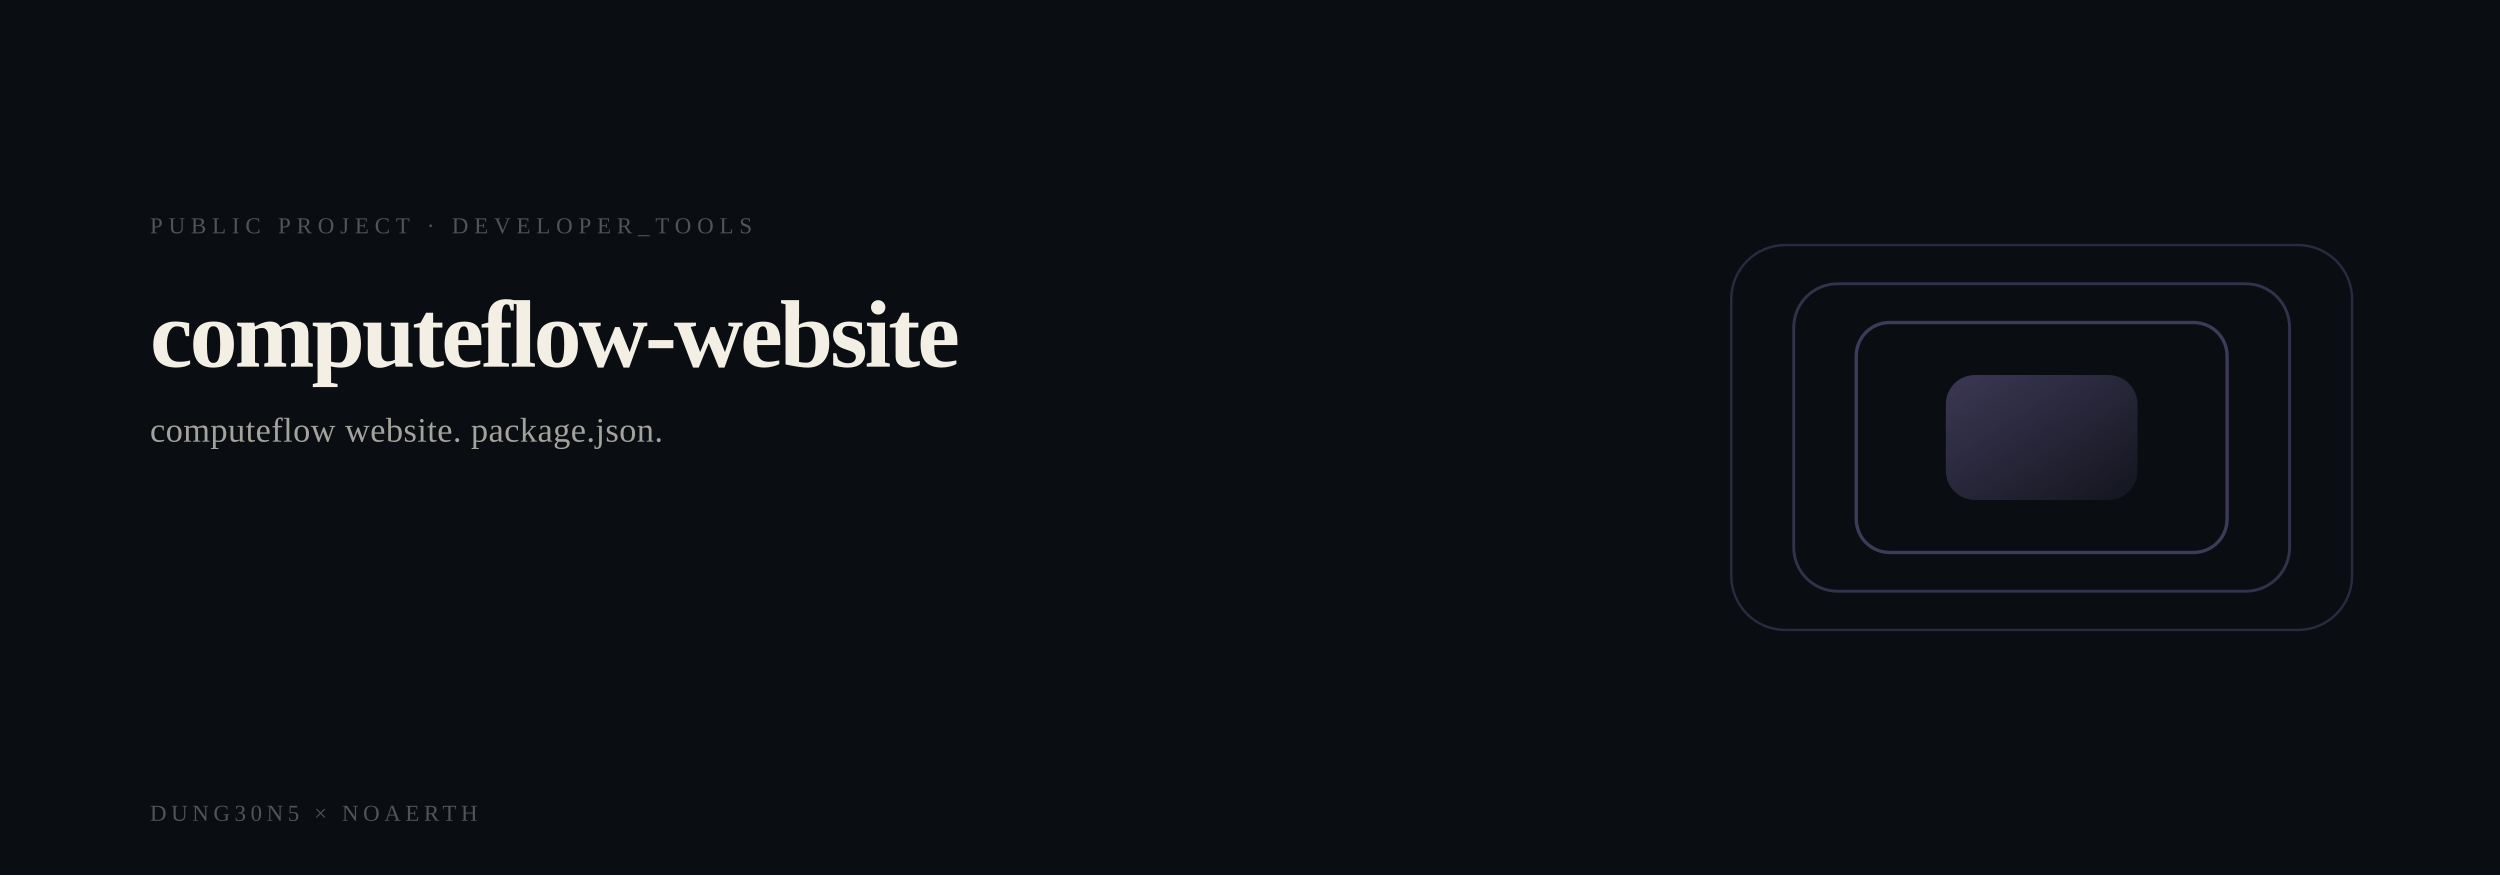
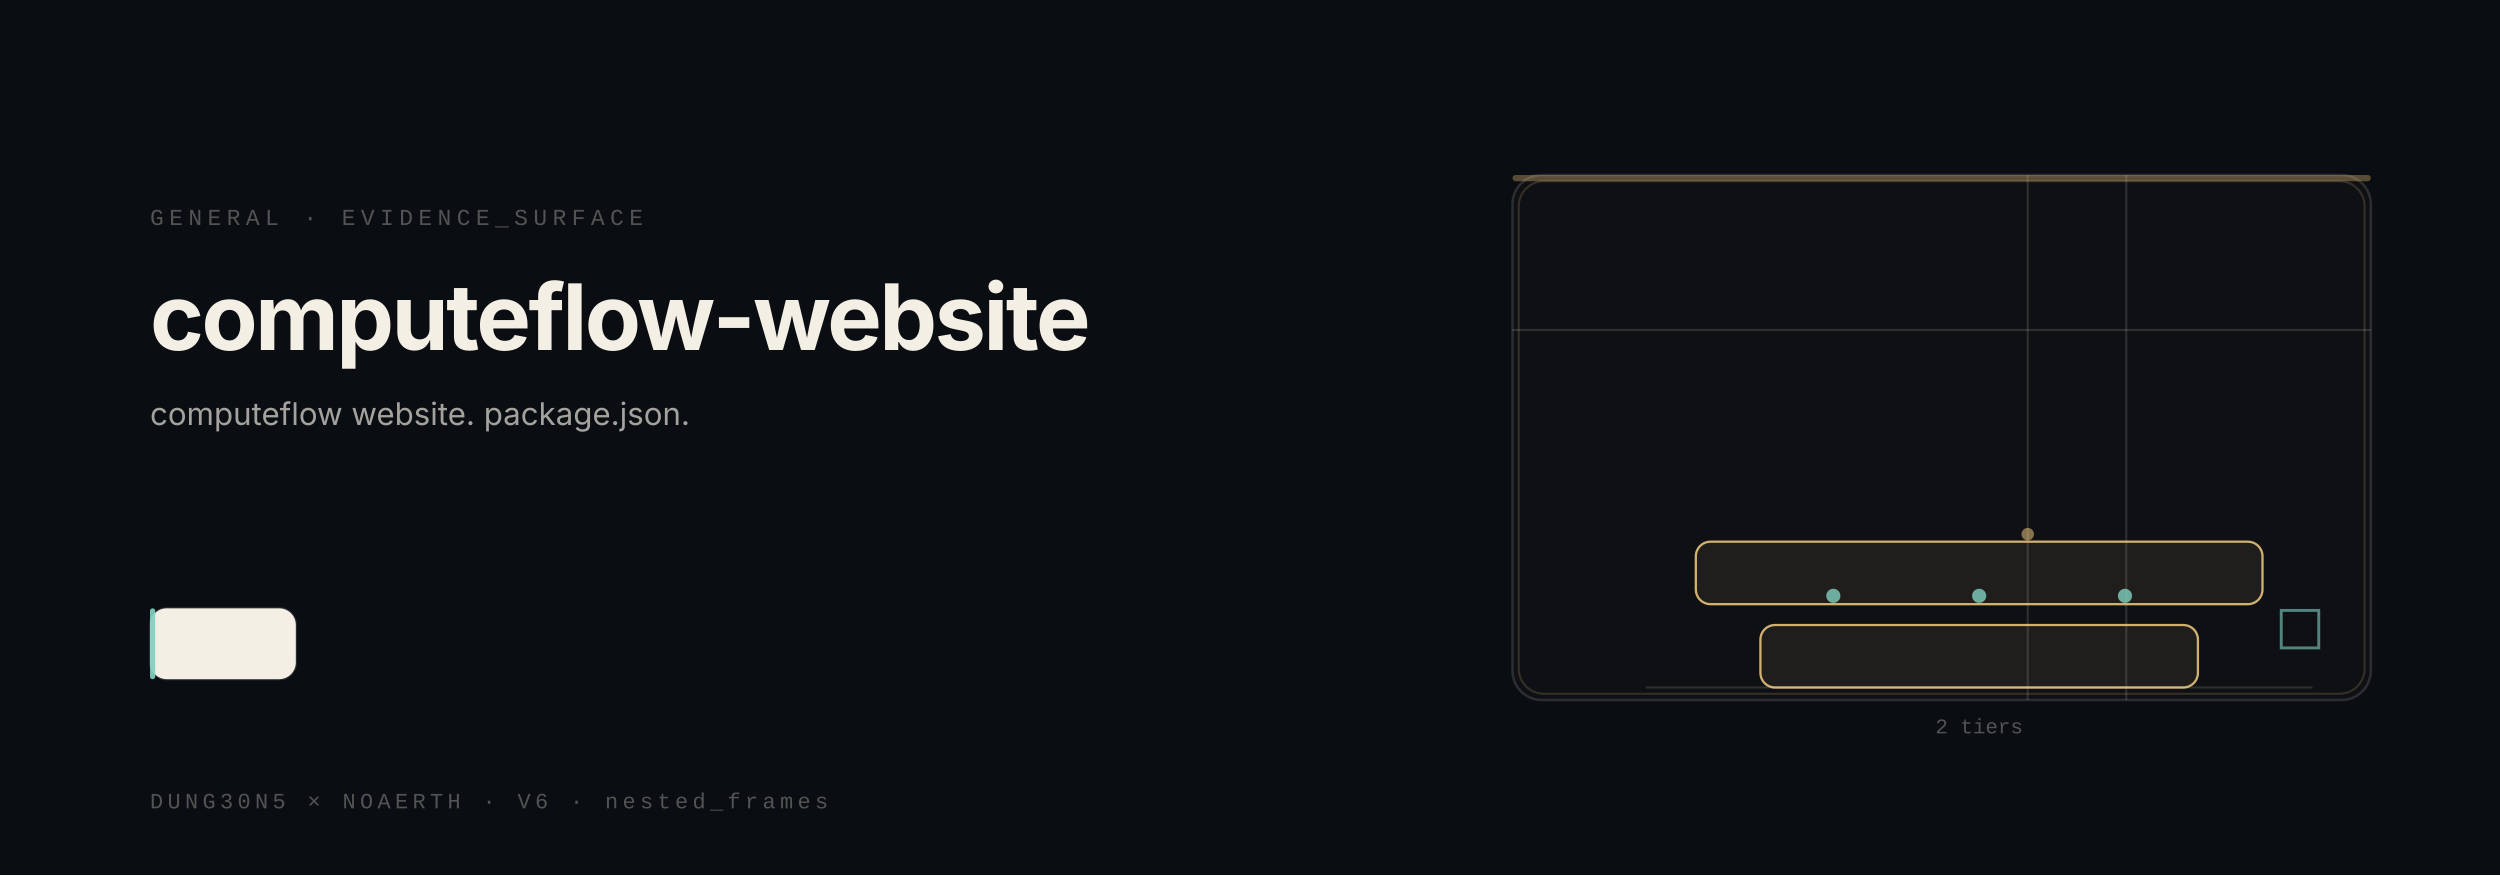
- <svg xmlns="http://www.w3.org/2000/svg" viewBox="0 0 1200 420" width="1200" height="420" role="img" aria-label="computeflow-website: nested frames with a typographic rail. Motion depicts sections assemble and settle.">
-   <defs>
-     <linearGradient id="hero-computeflow-website-dark-a" x1="0" y1="0" x2="1" y2="1">
-       <stop offset="0" stop-color="#9d8bd6" stop-opacity="0.85" />
-       <stop offset="1" stop-color="#9d8bd6" stop-opacity="0.15" />
-     </linearGradient>
-   </defs>
+ <svg xmlns="http://www.w3.org/2000/svg" viewBox="0 0 1200 420" width="1200" height="420" role="img" aria-label="computeflow-website: claims stack into tiers, and evidence is carried up to be checked">
  <rect width="1200" height="420" fill="#0a0d12" />
-   <rect x="891" y="154.82" width="178" height="110.36" rx="16" fill="none" stroke="#9d8bd6" stroke-width="1.60" opacity="0.36" />
-   <rect x="861" y="136.22" width="238" height="147.56" rx="21" fill="none" stroke="#9d8bd6" stroke-width="1.38" opacity="0.29" />
-   <rect x="831" y="117.62" width="298" height="184.76" rx="26" fill="none" stroke="#9d8bd6" stroke-width="1.16" opacity="0.23" />
-   <rect x="934" y="180" width="92" height="60" rx="14" fill="url(#hero-computeflow-website-dark-a)" opacity="0.40" />
-   <text x="72" y="112" fill="#f4efe44f" font-size="11" letter-spacing="2.8">PUBLIC PROJECT · DEVELOPER_TOOLS</text>
-   <text x="72" y="176" fill="#f4efe4" font-size="46" font-weight="660" letter-spacing="-1.4">computeflow-website</text>
-   <text x="72" y="212" fill="#f4efe4a8" font-size="16.5" letter-spacing="0.2">computeflow website. package.json.</text>
-   <rect x="72" y="266" width="106" height="40" rx="9" fill="#f4efe4" fill-opacity="0.05" stroke="#f4efe424" stroke-width="1.1" opacity="0">
-     <animate attributeName="opacity" from="0" to="1" dur="0.5s" begin="0.50s" fill="freeze" />
-   </rect>
-   <rect x="72" y="266" width="2.5" height="40" rx="1.2" fill="#9d8bd6" opacity="0">
-     <animate attributeName="opacity" from="0" to="0.9" dur="0.5s" begin="0.50s" fill="freeze" />
-   </rect>
-   <text x="125" y="291" fill="#f4efe4" font-size="11.5" text-anchor="middle" font-family="ui-monospace,SFMono-Regular,Menlo,monospace" opacity="0">read<animate attributeName="opacity" from="0" to="1" dur="0.5s" begin="0.65s" fill="freeze" />
-   </text>
-   <rect x="194" y="266" width="106" height="40" rx="9" fill="#f4efe4" fill-opacity="0.05" stroke="#f4efe424" stroke-width="1.1" opacity="0">
-     <animate attributeName="opacity" from="0" to="1" dur="0.5s" begin="1.00s" fill="freeze" />
-   </rect>
-   <rect x="194" y="266" width="2.5" height="40" rx="1.2" fill="#9d8bd6" opacity="0">
-     <animate attributeName="opacity" from="0" to="0.9" dur="0.5s" begin="1.00s" fill="freeze" />
-   </rect>
-   <text x="247" y="291" fill="#f4efe4" font-size="11.5" text-anchor="middle" font-family="ui-monospace,SFMono-Regular,Menlo,monospace" opacity="0">resolve refs<animate attributeName="opacity" from="0" to="1" dur="0.5s" begin="1.15s" fill="freeze" />
-   </text>
-   <rect x="316" y="266" width="106" height="40" rx="9" fill="#f4efe4" fill-opacity="0.05" stroke="#f4efe424" stroke-width="1.1" opacity="0">
-     <animate attributeName="opacity" from="0" to="1" dur="0.5s" begin="1.50s" fill="freeze" />
-   </rect>
-   <rect x="316" y="266" width="2.5" height="40" rx="1.2" fill="#e7c27a" opacity="0">
-     <animate attributeName="opacity" from="0" to="0.9" dur="0.5s" begin="1.50s" fill="freeze" />
-   </rect>
-   <text x="369" y="291" fill="#f4efe4" font-size="11.5" text-anchor="middle" font-family="ui-monospace,SFMono-Regular,Menlo,monospace" opacity="0">render<animate attributeName="opacity" from="0" to="1" dur="0.5s" begin="1.65s" fill="freeze" />
-   </text>
-   <text x="72" y="394" fill="#f4efe44f" font-size="11" letter-spacing="2.2">DUNG30N5 × NOAERTH</text>
+   <text x="72" y="108" font-family="ui-monospace, SFMono-Regular, Menlo, Monaco, Consolas, 'Liberation Mono', monospace" font-size="11" letter-spacing="2.6" fill="#f4efe44f">GENERAL · EVIDENCE_SURFACE</text>
+   <text x="72" y="168" font-family="-apple-system, BlinkMacSystemFont, 'Segoe UI', Inter, Helvetica, Arial, sans-serif" font-size="44" font-weight="660" letter-spacing="-1.2" fill="#f4efe4">computeflow-website</text>
+   <text x="72" y="204" font-family="-apple-system, BlinkMacSystemFont, 'Segoe UI', Inter, Helvetica, Arial, sans-serif" font-size="15" fill="#f4efe4a8">computeflow website. package.json.</text>
+   <rect x="72.0" y="292.0" width="70.0" height="34.0" rx="8" fill="#f4efe4" stroke="#f4efe424" stroke-width="1.1" />
+   <rect x="72.0" y="292.0" width="2.5" height="34.0" rx="1.2" fill="#7fd1c1" opacity="0.92" />
+   <text x="107.0" y="314" font-family="ui-monospace, SFMono-Regular, Menlo, Monaco, Consolas, 'Liberation Mono', monospace" font-size="11" fill="#f4efe4" fill-opacity="0.82" text-anchor="middle">general</text>
+   <rect x="726.0" y="84.0" width="412.0" height="252.0" rx="14" fill="#e7c27a" fill-opacity="0.02" />
+   <rect x="729.0" y="87.0" width="406.0" height="246.0" rx="12" fill="none" stroke="#e7c27a" stroke-width="1" stroke-opacity="0.18" />
+   <rect x="726.0" y="84.0" width="412.0" height="252.0" rx="14" fill="none" stroke="#f4efe424" stroke-width="1.2" />
+   <line x1="973.3" y1="84.0" x2="973.3" y2="336.0" stroke="#f4efe424" stroke-width="1" />
+   <line x1="1020.6" y1="84.0" x2="1020.6" y2="336.0" stroke="#f4efe424" stroke-width="1" />
+   <line x1="726.0" y1="158.4" x2="1138.0" y2="158.4" stroke="#f4efe424" stroke-width="1" />
+   <circle cx="973.3" cy="256.4" r="3" fill="#e7c27a" opacity="0.55" />
+   <rect x="726.0" y="84.0" width="412.0" height="3" rx="1.5" fill="#e7c27a" opacity="0.35" />
+   <path d="M1095.0 293.0 h18 v18 h-18 z" fill="none" stroke="#7fd1c1" stroke-width="1.4" opacity="0.6" />
+   <rect x="845.0" y="300.0" width="210.0" height="30" rx="7" fill="#e7c27a" fill-opacity="0.09" stroke="#e7c27a" stroke-width="1.1" opacity="0.9" />
+   <rect x="814.0" y="260.0" width="272.0" height="30" rx="7" fill="#e7c27a" fill-opacity="0.09" stroke="#e7c27a" stroke-width="1.1" opacity="0.9" />
+   <circle cx="880" cy="286" r="3.4" fill="#7fd1c1" opacity="0.8" />
+   <circle cx="950" cy="286" r="3.4" fill="#7fd1c1" opacity="0.8" />
+   <circle cx="1020" cy="286" r="3.4" fill="#7fd1c1" opacity="0.8" />
+   <line x1="790" y1="330" x2="1110" y2="330" stroke="#f4efe424" stroke-width="1" />
+   <text x="950" y="352" font-family="ui-monospace, SFMono-Regular, Menlo, Monaco, Consolas, 'Liberation Mono', monospace" font-size="10" fill="#f4efe44f" text-anchor="middle">2 tiers</text>
+   <text x="72" y="388" font-family="ui-monospace, SFMono-Regular, Menlo, Monaco, Consolas, 'Liberation Mono', monospace" font-size="10.5" letter-spacing="2.1" fill="#f4efe44f">DUNG30N5 × NOAERTH · V6 · nested_frames</text>
</svg>
